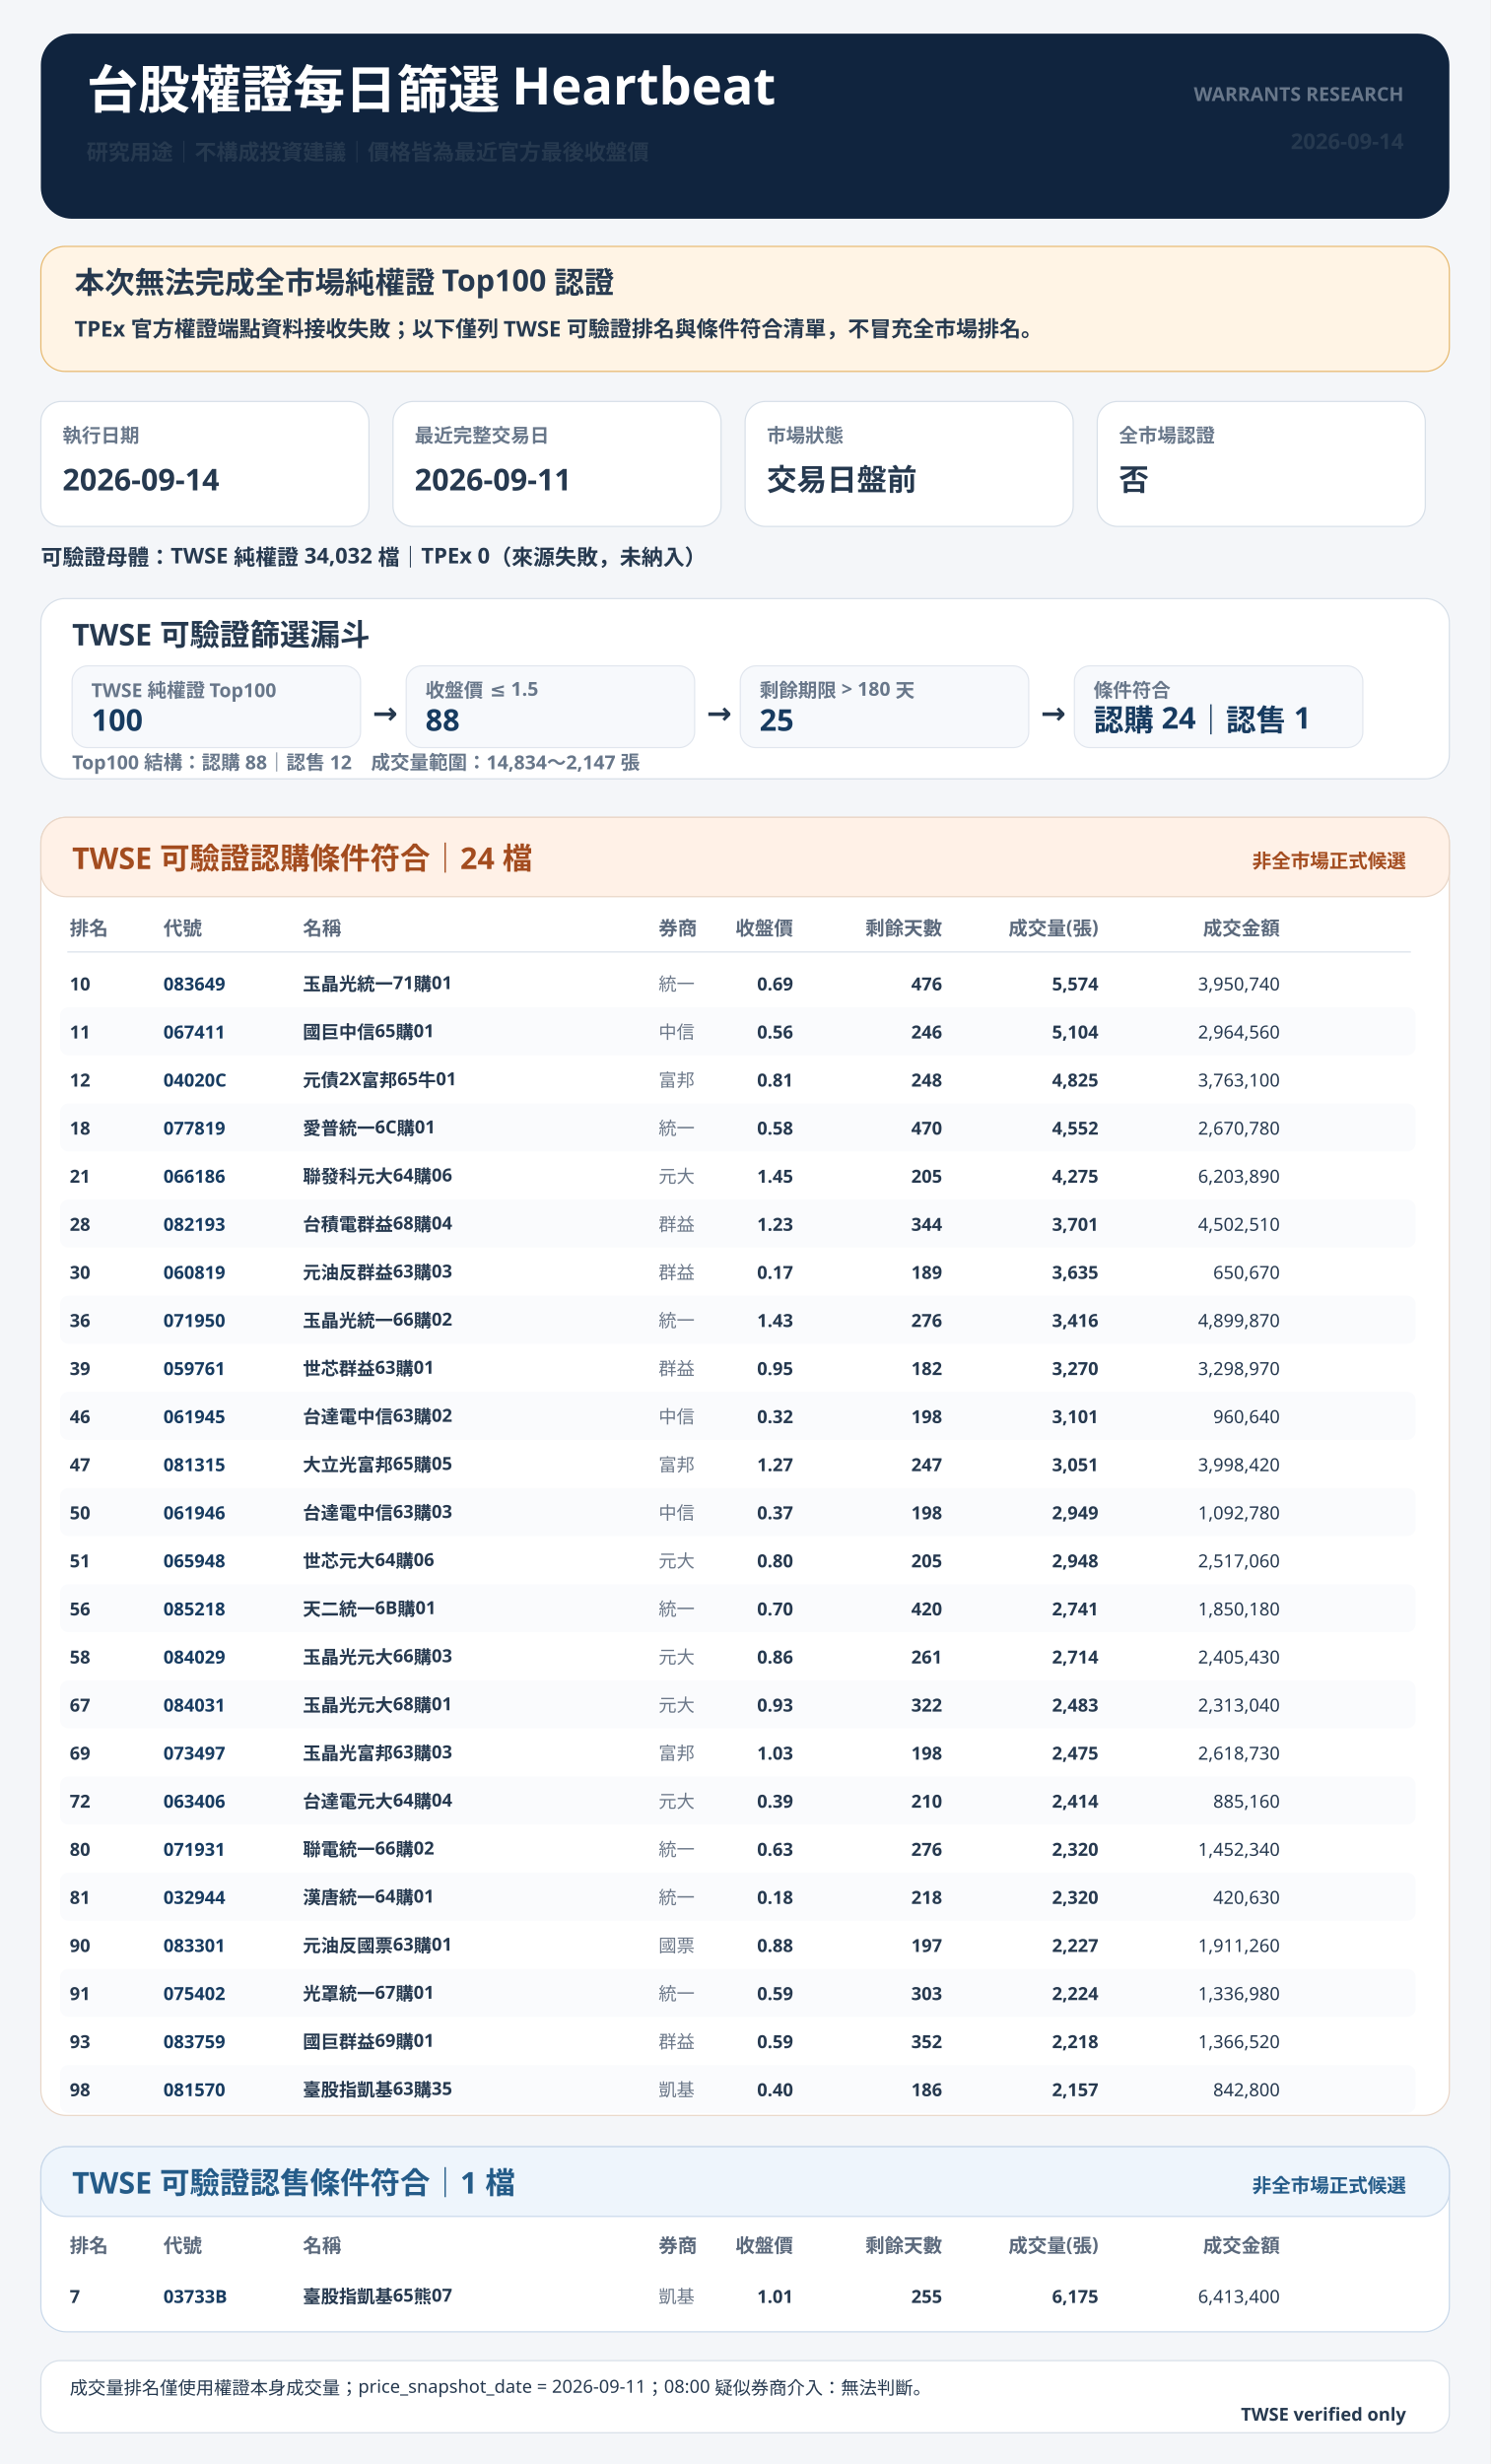
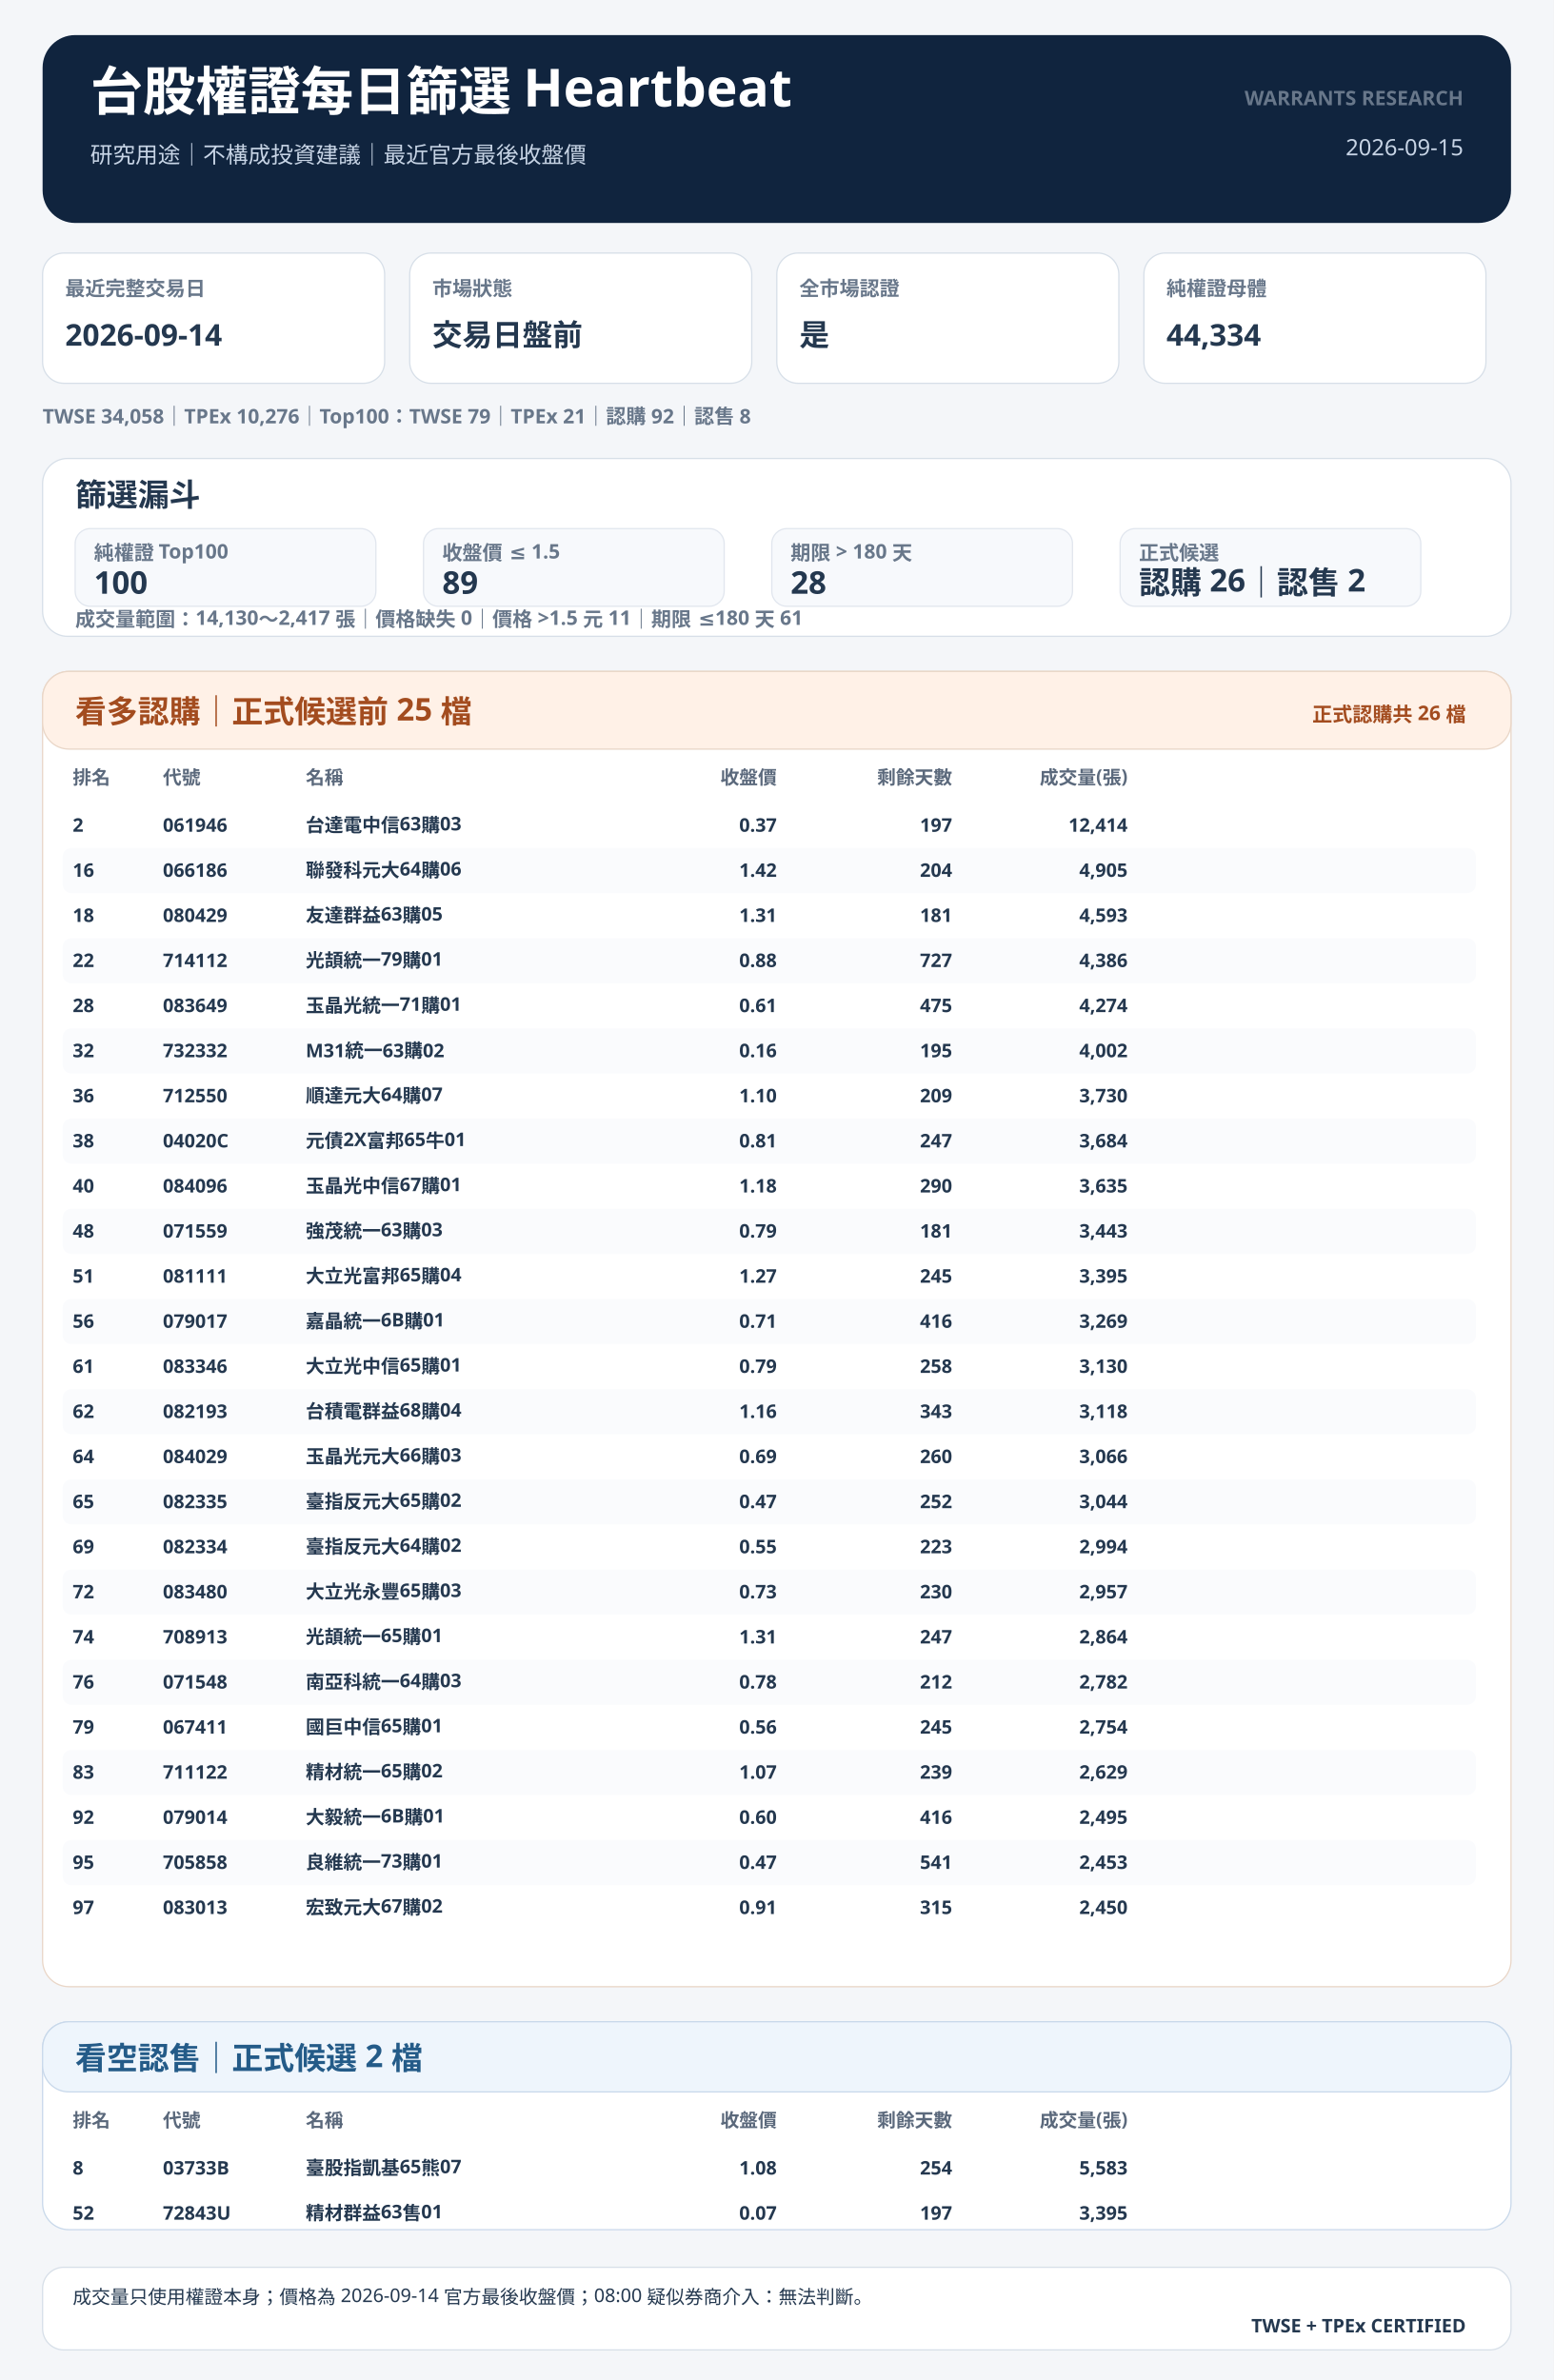
- <svg xmlns="http://www.w3.org/2000/svg" width="1240" height="2050" viewBox="0 0 1240 2050">
-   <style>
- text{font-family:"Noto Sans TC","Microsoft JhengHei","PingFang TC",sans-serif;fill:#26394f}
- .t{font-size:43px;font-weight:800;fill:#fff}.s{font-size:18px;font-weight:600}.h{font-size:25px;font-weight:800}
- .l{font-size:16px;font-weight:700;fill:#68778a}.v{font-size:25px;font-weight:800}.th{font-size:16px;font-weight:700;fill:#5b697c}
- .r{font-size:15px}.b{font-weight:700}.m{fill:#6c7889}.bl{fill:#173b60}.bu{fill:#a34c1f}.be{fill:#245b88}
- </style>
-   <rect width="1240" height="2050" fill="#f4f6f9" />
-   <rect x="34" y="28" width="1172" height="154" rx="26" fill="#10243e" />
-   <text class="t" x="72" y="90">台股權證每日篩選 Heartbeat</text>
-   <text class="s" x="72" y="133" fill="#c9d5e5">研究用途｜不構成投資建議｜價格皆為最近官方最後收盤價</text>
+ <svg xmlns="http://www.w3.org/2000/svg" width="1240" height="1900" viewBox="0 0 1240 1900">
+   <style>text{font-family:"Noto Sans TC","Microsoft JhengHei",sans-serif;fill:#24384f}.t{font-size:42px;font-weight:800;fill:#fff}.s{font-size:18px;fill:#c7d4e5}.h{font-size:25px;font-weight:800}.l{font-size:16px;font-weight:700;fill:#68778a}.v{font-size:24px;font-weight:800}.th{font-size:15px;font-weight:700;fill:#5b697c}.r{font-size:15px}.b{font-weight:700}.bull{fill:#a34c1f}.bear{fill:#245b88}</style>
+   <rect width="1240" height="1900" fill="#f4f6f9" />
+   <rect x="34" y="28" width="1172" height="150" rx="26" fill="#10243e" />
+   <text class="t" x="72" y="88">台股權證每日篩選 Heartbeat</text>
+   <text class="s" x="72" y="130">研究用途｜不構成投資建議｜最近官方最後收盤價</text>
  <text class="l" x="1168" y="84" text-anchor="end" fill="#8fa7c4">WARRANTS RESEARCH</text>
-   <text class="s" x="1168" y="124" text-anchor="end" fill="#fff">2026-09-14</text>
-   <rect x="34" y="205" width="1172" height="104" rx="20" fill="#fff4e5" stroke="#e7b96f" />
-   <text class="h" x="62" y="244" fill="#8f4e08">本次無法完成全市場純權證 Top100 認證</text>
-   <text class="s" x="62" y="280" fill="#80551d">TPEx 官方權證端點資料接收失敗；以下僅列 TWSE 可驗證排名與條件符合清單，不冒充全市場排名。</text>
-   <rect x="34" y="334" width="273" height="104" rx="17" fill="#fff" stroke="#d7dfe8" />
-   <text class="l" x="52" y="368">執行日期</text>
-   <text class="v" x="52" y="408" fill="#10243e">2026-09-14</text>
-   <rect x="327" y="334" width="273" height="104" rx="17" fill="#fff" stroke="#d7dfe8" />
-   <text class="l" x="345" y="368">最近完整交易日</text>
-   <text class="v" x="345" y="408" fill="#10243e">2026-09-11</text>
-   <rect x="620" y="334" width="273" height="104" rx="17" fill="#fff" stroke="#d7dfe8" />
-   <text class="l" x="638" y="368">市場狀態</text>
-   <text class="v" x="638" y="408" fill="#b45e1c">交易日盤前</text>
-   <rect x="913" y="334" width="273" height="104" rx="17" fill="#fff" stroke="#d7dfe8" />
-   <text class="l" x="931" y="368">全市場認證</text>
-   <text class="v" x="931" y="408" fill="#a43535">否</text>
-   <text class="s" x="34" y="470" fill="#53647a">可驗證母體：TWSE 純權證 34,032 檔｜TPEx 0（來源失敗，未納入）</text>
-   <rect x="34" y="498" width="1172" height="150" rx="20" fill="#fff" stroke="#d7dfe8" />
-   <text class="h" x="60" y="537">TWSE 可驗證篩選漏斗</text>
-   <rect x="60" y="554" width="240" height="68" rx="13" fill="#f7f9fc" stroke="#e1e6ee" />
-   <text class="l" x="76" y="580">TWSE 純權證 Top100</text>
-   <text class="h bl" x="76" y="608">100</text>
-   <text class="h" x="310" y="602" fill="#9aa8ba">→</text>
-   <rect x="338" y="554" width="240" height="68" rx="13" fill="#f7f9fc" stroke="#e1e6ee" />
-   <text class="l" x="354" y="580">收盤價 ≤ 1.5</text>
-   <text class="h bl" x="354" y="608">88</text>
-   <text class="h" x="588" y="602" fill="#9aa8ba">→</text>
-   <rect x="616" y="554" width="240" height="68" rx="13" fill="#f7f9fc" stroke="#e1e6ee" />
-   <text class="l" x="632" y="580">剩餘期限 &gt; 180 天</text>
-   <text class="h bl" x="632" y="608">25</text>
-   <text class="h" x="866" y="602" fill="#9aa8ba">→</text>
-   <rect x="894" y="554" width="240" height="68" rx="13" fill="#f7f9fc" stroke="#e1e6ee" />
-   <text class="l" x="910" y="580">條件符合</text>
-   <text class="h bl" x="910" y="608">認購 24｜認售 1</text>
-   <text class="l" x="60" y="640">Top100 結構：認購 88｜認售 12　成交量範圍：14,834～2,147 張</text>
-   <rect x="34" y="680" width="1172" height="1080" rx="21" fill="#fff" stroke="#e9d6c7" />
-   <rect x="34" y="680" width="1172" height="66" rx="21" fill="#fff1e7" stroke="#e9d6c7" />
-   <text class="h bu" x="60" y="723">TWSE 可驗證認購條件符合｜24 檔</text>
-   <text class="l bu" x="1170" y="722" text-anchor="end">非全市場正式候選</text>
-   <text class="th" x="58" y="778">排名</text>
-   <text class="th" x="136" y="778">代號</text>
-   <text class="th" x="252" y="778">名稱</text>
-   <text class="th" x="548" y="778">券商</text>
-   <text class="th" x="660" y="778" text-anchor="end">收盤價</text>
-   <text class="th" x="784" y="778" text-anchor="end">剩餘天數</text>
-   <text class="th" x="914" y="778" text-anchor="end">成交量(張)</text>
-   <text class="th" x="1065" y="778" text-anchor="end">成交金額</text>
-   <line x1="56" y1="792" x2="1174" y2="792" stroke="#d9e1ea" />
-   <text class="r b" x="58" y="824">10</text>
-   <text class="r b bl" x="136" y="824">083649</text>
-   <text class="r b" x="252" y="824">玉晶光統一71購01</text>
-   <text class="r m" x="548" y="824">統一</text>
-   <text class="r b" x="660" y="824" text-anchor="end">0.69</text>
-   <text class="r b" x="784" y="824" text-anchor="end">476</text>
-   <text class="r b" x="914" y="824" text-anchor="end">5,574</text>
-   <text class="r" x="1065" y="824" text-anchor="end">3,950,740</text>
-   <rect x="50" y="838" width="1128" height="40" rx="7" fill="#fafbfd" />
-   <text class="r b" x="58" y="864">11</text>
-   <text class="r b bl" x="136" y="864">067411</text>
-   <text class="r b" x="252" y="864">國巨中信65購01</text>
-   <text class="r m" x="548" y="864">中信</text>
-   <text class="r b" x="660" y="864" text-anchor="end">0.56</text>
-   <text class="r b" x="784" y="864" text-anchor="end">246</text>
-   <text class="r b" x="914" y="864" text-anchor="end">5,104</text>
-   <text class="r" x="1065" y="864" text-anchor="end">2,964,560</text>
-   <text class="r b" x="58" y="904">12</text>
-   <text class="r b bl" x="136" y="904">04020C</text>
-   <text class="r b" x="252" y="904">元債2X富邦65牛01</text>
-   <text class="r m" x="548" y="904">富邦</text>
-   <text class="r b" x="660" y="904" text-anchor="end">0.81</text>
-   <text class="r b" x="784" y="904" text-anchor="end">248</text>
-   <text class="r b" x="914" y="904" text-anchor="end">4,825</text>
-   <text class="r" x="1065" y="904" text-anchor="end">3,763,100</text>
-   <rect x="50" y="918" width="1128" height="40" rx="7" fill="#fafbfd" />
-   <text class="r b" x="58" y="944">18</text>
-   <text class="r b bl" x="136" y="944">077819</text>
-   <text class="r b" x="252" y="944">愛普統一6C購01</text>
-   <text class="r m" x="548" y="944">統一</text>
-   <text class="r b" x="660" y="944" text-anchor="end">0.58</text>
-   <text class="r b" x="784" y="944" text-anchor="end">470</text>
-   <text class="r b" x="914" y="944" text-anchor="end">4,552</text>
-   <text class="r" x="1065" y="944" text-anchor="end">2,670,780</text>
-   <text class="r b" x="58" y="984">21</text>
-   <text class="r b bl" x="136" y="984">066186</text>
-   <text class="r b" x="252" y="984">聯發科元大64購06</text>
-   <text class="r m" x="548" y="984">元大</text>
-   <text class="r b" x="660" y="984" text-anchor="end">1.45</text>
-   <text class="r b" x="784" y="984" text-anchor="end">205</text>
-   <text class="r b" x="914" y="984" text-anchor="end">4,275</text>
-   <text class="r" x="1065" y="984" text-anchor="end">6,203,890</text>
-   <rect x="50" y="998" width="1128" height="40" rx="7" fill="#fafbfd" />
-   <text class="r b" x="58" y="1024">28</text>
-   <text class="r b bl" x="136" y="1024">082193</text>
-   <text class="r b" x="252" y="1024">台積電群益68購04</text>
-   <text class="r m" x="548" y="1024">群益</text>
-   <text class="r b" x="660" y="1024" text-anchor="end">1.23</text>
-   <text class="r b" x="784" y="1024" text-anchor="end">344</text>
-   <text class="r b" x="914" y="1024" text-anchor="end">3,701</text>
-   <text class="r" x="1065" y="1024" text-anchor="end">4,502,510</text>
-   <text class="r b" x="58" y="1064">30</text>
-   <text class="r b bl" x="136" y="1064">060819</text>
-   <text class="r b" x="252" y="1064">元油反群益63購03</text>
-   <text class="r m" x="548" y="1064">群益</text>
-   <text class="r b" x="660" y="1064" text-anchor="end">0.17</text>
-   <text class="r b" x="784" y="1064" text-anchor="end">189</text>
-   <text class="r b" x="914" y="1064" text-anchor="end">3,635</text>
-   <text class="r" x="1065" y="1064" text-anchor="end">650,670</text>
-   <rect x="50" y="1078" width="1128" height="40" rx="7" fill="#fafbfd" />
-   <text class="r b" x="58" y="1104">36</text>
-   <text class="r b bl" x="136" y="1104">071950</text>
-   <text class="r b" x="252" y="1104">玉晶光統一66購02</text>
-   <text class="r m" x="548" y="1104">統一</text>
-   <text class="r b" x="660" y="1104" text-anchor="end">1.43</text>
-   <text class="r b" x="784" y="1104" text-anchor="end">276</text>
-   <text class="r b" x="914" y="1104" text-anchor="end">3,416</text>
-   <text class="r" x="1065" y="1104" text-anchor="end">4,899,870</text>
-   <text class="r b" x="58" y="1144">39</text>
-   <text class="r b bl" x="136" y="1144">059761</text>
-   <text class="r b" x="252" y="1144">世芯群益63購01</text>
-   <text class="r m" x="548" y="1144">群益</text>
-   <text class="r b" x="660" y="1144" text-anchor="end">0.95</text>
-   <text class="r b" x="784" y="1144" text-anchor="end">182</text>
-   <text class="r b" x="914" y="1144" text-anchor="end">3,270</text>
-   <text class="r" x="1065" y="1144" text-anchor="end">3,298,970</text>
-   <rect x="50" y="1158" width="1128" height="40" rx="7" fill="#fafbfd" />
-   <text class="r b" x="58" y="1184">46</text>
-   <text class="r b bl" x="136" y="1184">061945</text>
-   <text class="r b" x="252" y="1184">台達電中信63購02</text>
-   <text class="r m" x="548" y="1184">中信</text>
-   <text class="r b" x="660" y="1184" text-anchor="end">0.32</text>
-   <text class="r b" x="784" y="1184" text-anchor="end">198</text>
-   <text class="r b" x="914" y="1184" text-anchor="end">3,101</text>
-   <text class="r" x="1065" y="1184" text-anchor="end">960,640</text>
-   <text class="r b" x="58" y="1224">47</text>
-   <text class="r b bl" x="136" y="1224">081315</text>
-   <text class="r b" x="252" y="1224">大立光富邦65購05</text>
-   <text class="r m" x="548" y="1224">富邦</text>
-   <text class="r b" x="660" y="1224" text-anchor="end">1.27</text>
-   <text class="r b" x="784" y="1224" text-anchor="end">247</text>
-   <text class="r b" x="914" y="1224" text-anchor="end">3,051</text>
-   <text class="r" x="1065" y="1224" text-anchor="end">3,998,420</text>
-   <rect x="50" y="1238" width="1128" height="40" rx="7" fill="#fafbfd" />
-   <text class="r b" x="58" y="1264">50</text>
-   <text class="r b bl" x="136" y="1264">061946</text>
-   <text class="r b" x="252" y="1264">台達電中信63購03</text>
-   <text class="r m" x="548" y="1264">中信</text>
-   <text class="r b" x="660" y="1264" text-anchor="end">0.37</text>
-   <text class="r b" x="784" y="1264" text-anchor="end">198</text>
-   <text class="r b" x="914" y="1264" text-anchor="end">2,949</text>
-   <text class="r" x="1065" y="1264" text-anchor="end">1,092,780</text>
-   <text class="r b" x="58" y="1304">51</text>
-   <text class="r b bl" x="136" y="1304">065948</text>
-   <text class="r b" x="252" y="1304">世芯元大64購06</text>
-   <text class="r m" x="548" y="1304">元大</text>
-   <text class="r b" x="660" y="1304" text-anchor="end">0.80</text>
-   <text class="r b" x="784" y="1304" text-anchor="end">205</text>
-   <text class="r b" x="914" y="1304" text-anchor="end">2,948</text>
-   <text class="r" x="1065" y="1304" text-anchor="end">2,517,060</text>
-   <rect x="50" y="1318" width="1128" height="40" rx="7" fill="#fafbfd" />
-   <text class="r b" x="58" y="1344">56</text>
-   <text class="r b bl" x="136" y="1344">085218</text>
-   <text class="r b" x="252" y="1344">天二統一6B購01</text>
-   <text class="r m" x="548" y="1344">統一</text>
-   <text class="r b" x="660" y="1344" text-anchor="end">0.70</text>
-   <text class="r b" x="784" y="1344" text-anchor="end">420</text>
-   <text class="r b" x="914" y="1344" text-anchor="end">2,741</text>
-   <text class="r" x="1065" y="1344" text-anchor="end">1,850,180</text>
-   <text class="r b" x="58" y="1384">58</text>
-   <text class="r b bl" x="136" y="1384">084029</text>
-   <text class="r b" x="252" y="1384">玉晶光元大66購03</text>
-   <text class="r m" x="548" y="1384">元大</text>
-   <text class="r b" x="660" y="1384" text-anchor="end">0.86</text>
-   <text class="r b" x="784" y="1384" text-anchor="end">261</text>
-   <text class="r b" x="914" y="1384" text-anchor="end">2,714</text>
-   <text class="r" x="1065" y="1384" text-anchor="end">2,405,430</text>
-   <rect x="50" y="1398" width="1128" height="40" rx="7" fill="#fafbfd" />
-   <text class="r b" x="58" y="1424">67</text>
-   <text class="r b bl" x="136" y="1424">084031</text>
-   <text class="r b" x="252" y="1424">玉晶光元大68購01</text>
-   <text class="r m" x="548" y="1424">元大</text>
-   <text class="r b" x="660" y="1424" text-anchor="end">0.93</text>
-   <text class="r b" x="784" y="1424" text-anchor="end">322</text>
-   <text class="r b" x="914" y="1424" text-anchor="end">2,483</text>
-   <text class="r" x="1065" y="1424" text-anchor="end">2,313,040</text>
-   <text class="r b" x="58" y="1464">69</text>
-   <text class="r b bl" x="136" y="1464">073497</text>
-   <text class="r b" x="252" y="1464">玉晶光富邦63購03</text>
-   <text class="r m" x="548" y="1464">富邦</text>
-   <text class="r b" x="660" y="1464" text-anchor="end">1.03</text>
-   <text class="r b" x="784" y="1464" text-anchor="end">198</text>
-   <text class="r b" x="914" y="1464" text-anchor="end">2,475</text>
-   <text class="r" x="1065" y="1464" text-anchor="end">2,618,730</text>
-   <rect x="50" y="1478" width="1128" height="40" rx="7" fill="#fafbfd" />
-   <text class="r b" x="58" y="1504">72</text>
-   <text class="r b bl" x="136" y="1504">063406</text>
-   <text class="r b" x="252" y="1504">台達電元大64購04</text>
-   <text class="r m" x="548" y="1504">元大</text>
-   <text class="r b" x="660" y="1504" text-anchor="end">0.39</text>
-   <text class="r b" x="784" y="1504" text-anchor="end">210</text>
-   <text class="r b" x="914" y="1504" text-anchor="end">2,414</text>
-   <text class="r" x="1065" y="1504" text-anchor="end">885,160</text>
-   <text class="r b" x="58" y="1544">80</text>
-   <text class="r b bl" x="136" y="1544">071931</text>
-   <text class="r b" x="252" y="1544">聯電統一66購02</text>
-   <text class="r m" x="548" y="1544">統一</text>
-   <text class="r b" x="660" y="1544" text-anchor="end">0.63</text>
-   <text class="r b" x="784" y="1544" text-anchor="end">276</text>
-   <text class="r b" x="914" y="1544" text-anchor="end">2,320</text>
-   <text class="r" x="1065" y="1544" text-anchor="end">1,452,340</text>
-   <rect x="50" y="1558" width="1128" height="40" rx="7" fill="#fafbfd" />
-   <text class="r b" x="58" y="1584">81</text>
-   <text class="r b bl" x="136" y="1584">032944</text>
-   <text class="r b" x="252" y="1584">漢唐統一64購01</text>
-   <text class="r m" x="548" y="1584">統一</text>
-   <text class="r b" x="660" y="1584" text-anchor="end">0.18</text>
-   <text class="r b" x="784" y="1584" text-anchor="end">218</text>
-   <text class="r b" x="914" y="1584" text-anchor="end">2,320</text>
-   <text class="r" x="1065" y="1584" text-anchor="end">420,630</text>
-   <text class="r b" x="58" y="1624">90</text>
-   <text class="r b bl" x="136" y="1624">083301</text>
-   <text class="r b" x="252" y="1624">元油反國票63購01</text>
-   <text class="r m" x="548" y="1624">國票</text>
-   <text class="r b" x="660" y="1624" text-anchor="end">0.88</text>
-   <text class="r b" x="784" y="1624" text-anchor="end">197</text>
-   <text class="r b" x="914" y="1624" text-anchor="end">2,227</text>
-   <text class="r" x="1065" y="1624" text-anchor="end">1,911,260</text>
-   <rect x="50" y="1638" width="1128" height="40" rx="7" fill="#fafbfd" />
-   <text class="r b" x="58" y="1664">91</text>
-   <text class="r b bl" x="136" y="1664">075402</text>
-   <text class="r b" x="252" y="1664">光罩統一67購01</text>
-   <text class="r m" x="548" y="1664">統一</text>
-   <text class="r b" x="660" y="1664" text-anchor="end">0.59</text>
-   <text class="r b" x="784" y="1664" text-anchor="end">303</text>
-   <text class="r b" x="914" y="1664" text-anchor="end">2,224</text>
-   <text class="r" x="1065" y="1664" text-anchor="end">1,336,980</text>
-   <text class="r b" x="58" y="1704">93</text>
-   <text class="r b bl" x="136" y="1704">083759</text>
-   <text class="r b" x="252" y="1704">國巨群益69購01</text>
-   <text class="r m" x="548" y="1704">群益</text>
-   <text class="r b" x="660" y="1704" text-anchor="end">0.59</text>
-   <text class="r b" x="784" y="1704" text-anchor="end">352</text>
-   <text class="r b" x="914" y="1704" text-anchor="end">2,218</text>
-   <text class="r" x="1065" y="1704" text-anchor="end">1,366,520</text>
-   <rect x="50" y="1718" width="1128" height="40" rx="7" fill="#fafbfd" />
-   <text class="r b" x="58" y="1744">98</text>
-   <text class="r b bl" x="136" y="1744">081570</text>
-   <text class="r b" x="252" y="1744">臺股指凱基63購35</text>
-   <text class="r m" x="548" y="1744">凱基</text>
-   <text class="r b" x="660" y="1744" text-anchor="end">0.40</text>
-   <text class="r b" x="784" y="1744" text-anchor="end">186</text>
-   <text class="r b" x="914" y="1744" text-anchor="end">2,157</text>
-   <text class="r" x="1065" y="1744" text-anchor="end">842,800</text>
-   <rect x="34" y="1786" width="1172" height="154" rx="21" fill="#fff" stroke="#c8d8ea" />
-   <rect x="34" y="1786" width="1172" height="58" rx="21" fill="#eef5fc" stroke="#c8d8ea" />
-   <text class="h be" x="60" y="1825">TWSE 可驗證認售條件符合｜1 檔</text>
-   <text class="l be" x="1170" y="1824" text-anchor="end">非全市場正式候選</text>
-   <text class="th" x="58" y="1874">排名</text>
-   <text class="th" x="136" y="1874">代號</text>
-   <text class="th" x="252" y="1874">名稱</text>
-   <text class="th" x="548" y="1874">券商</text>
-   <text class="th" x="660" y="1874" text-anchor="end">收盤價</text>
-   <text class="th" x="784" y="1874" text-anchor="end">剩餘天數</text>
-   <text class="th" x="914" y="1874" text-anchor="end">成交量(張)</text>
-   <text class="th" x="1065" y="1874" text-anchor="end">成交金額</text>
-   <text class="r b" x="58" y="1916">7</text>
-   <text class="r b bl" x="136" y="1916">03733B</text>
-   <text class="r b" x="252" y="1916">臺股指凱基65熊07</text>
-   <text class="r m" x="548" y="1916">凱基</text>
-   <text class="r b" x="660" y="1916" text-anchor="end">1.01</text>
-   <text class="r b" x="784" y="1916" text-anchor="end">255</text>
-   <text class="r b" x="914" y="1916" text-anchor="end">6,175</text>
-   <text class="r" x="1065" y="1916" text-anchor="end">6,413,400</text>
-   <rect x="34" y="1964" width="1172" height="60" rx="16" fill="#fff" stroke="#d7dfe8" />
-   <text class="r" x="58" y="1992" fill="#66768a">成交量排名僅使用權證本身成交量；price_snapshot_date = 2026-09-11；08:00 疑似券商介入：無法判斷。</text>
-   <text class="r b" x="1170" y="2014" text-anchor="end" fill="#8a98aa">TWSE verified only</text>
+   <text class="s" x="1168" y="124" text-anchor="end" fill="#fff">2026-09-15</text>
+   <rect x="34" y="202" width="273" height="104" rx="17" fill="#fff" stroke="#d7dfe8" />
+   <text class="l" x="52" y="236">最近完整交易日</text>
+   <text class="v" x="52" y="276" fill="#10243e">2026-09-14</text>
+   <rect x="327" y="202" width="273" height="104" rx="17" fill="#fff" stroke="#d7dfe8" />
+   <text class="l" x="345" y="236">市場狀態</text>
+   <text class="v" x="345" y="276" fill="#b45e1c">交易日盤前</text>
+   <rect x="620" y="202" width="273" height="104" rx="17" fill="#fff" stroke="#d7dfe8" />
+   <text class="l" x="638" y="236">全市場認證</text>
+   <text class="v" x="638" y="276" fill="#19704a">是</text>
+   <rect x="913" y="202" width="273" height="104" rx="17" fill="#fff" stroke="#d7dfe8" />
+   <text class="l" x="931" y="236">純權證母體</text>
+   <text class="v" x="931" y="276" fill="#10243e">44,334</text>
+   <text class="l" x="34" y="338">TWSE 34,058｜TPEx 10,276｜Top100：TWSE 79｜TPEx 21｜認購 92｜認售 8</text>
+   <rect x="34" y="366" width="1172" height="142" rx="20" fill="#fff" stroke="#d7dfe8" />
+   <text class="h" x="60" y="404">篩選漏斗</text>
+   <rect x="60" y="422" width="240" height="62" rx="12" fill="#f7f9fc" stroke="#e1e6ee" />
+   <text class="l" x="75" y="447">純權證 Top100</text>
+   <text class="h" x="75" y="474" fill="#173b60">100</text>
+   <rect x="338" y="422" width="240" height="62" rx="12" fill="#f7f9fc" stroke="#e1e6ee" />
+   <text class="l" x="353" y="447">收盤價 ≤ 1.5</text>
+   <text class="h" x="353" y="474" fill="#173b60">89</text>
+   <rect x="616" y="422" width="240" height="62" rx="12" fill="#f7f9fc" stroke="#e1e6ee" />
+   <text class="l" x="631" y="447">期限 &gt; 180 天</text>
+   <text class="h" x="631" y="474" fill="#173b60">28</text>
+   <rect x="894" y="422" width="240" height="62" rx="12" fill="#f7f9fc" stroke="#e1e6ee" />
+   <text class="l" x="909" y="447">正式候選</text>
+   <text class="h" x="909" y="474" fill="#173b60">認購 26｜認售 2</text>
+   <text class="l" x="60" y="500">成交量範圍：14,130～2,417 張｜價格缺失 0｜價格 &gt;1.5 元 11｜期限 ≤180 天 61</text>
+   <rect x="34" y="536" width="1172" height="1050" rx="21" fill="#fff" stroke="#e9d6c7" />
+   <rect x="34" y="536" width="1172" height="62" rx="21" fill="#fff1e7" stroke="#e9d6c7" />
+   <text class="h bull" x="60" y="577">看多認購｜正式候選前 25 檔</text>
+   <text class="l bull" x="1170" y="576" text-anchor="end">正式認購共 26 檔</text>
+   <text class="th" x="58" y="626" text-anchor="start">排名</text>
+   <text class="th" x="130" y="626" text-anchor="start">代號</text>
+   <text class="th" x="244" y="626" text-anchor="start">名稱</text>
+   <text class="th" x="620" y="626" text-anchor="end">收盤價</text>
+   <text class="th" x="760" y="626" text-anchor="end">剩餘天數</text>
+   <text class="th" x="900" y="626" text-anchor="end">成交量(張)</text>
+   <text class="r b" x="58" y="664">2</text>
+   <text class="r b" x="130" y="664" fill="#173b60">061946</text>
+   <text class="r b" x="244" y="664">台達電中信63購03</text>
+   <text class="r b" x="620" y="664" text-anchor="end">0.37</text>
+   <text class="r b" x="760" y="664" text-anchor="end">197</text>
+   <text class="r b" x="900" y="664" text-anchor="end">12,414</text>
+   <rect x="50" y="677" width="1128" height="36" rx="7" fill="#fafbfd" />
+   <text class="r b" x="58" y="700">16</text>
+   <text class="r b" x="130" y="700" fill="#173b60">066186</text>
+   <text class="r b" x="244" y="700">聯發科元大64購06</text>
+   <text class="r b" x="620" y="700" text-anchor="end">1.42</text>
+   <text class="r b" x="760" y="700" text-anchor="end">204</text>
+   <text class="r b" x="900" y="700" text-anchor="end">4,905</text>
+   <text class="r b" x="58" y="736">18</text>
+   <text class="r b" x="130" y="736" fill="#173b60">080429</text>
+   <text class="r b" x="244" y="736">友達群益63購05</text>
+   <text class="r b" x="620" y="736" text-anchor="end">1.31</text>
+   <text class="r b" x="760" y="736" text-anchor="end">181</text>
+   <text class="r b" x="900" y="736" text-anchor="end">4,593</text>
+   <rect x="50" y="749" width="1128" height="36" rx="7" fill="#fafbfd" />
+   <text class="r b" x="58" y="772">22</text>
+   <text class="r b" x="130" y="772" fill="#173b60">714112</text>
+   <text class="r b" x="244" y="772">光頡統一79購01</text>
+   <text class="r b" x="620" y="772" text-anchor="end">0.88</text>
+   <text class="r b" x="760" y="772" text-anchor="end">727</text>
+   <text class="r b" x="900" y="772" text-anchor="end">4,386</text>
+   <text class="r b" x="58" y="808">28</text>
+   <text class="r b" x="130" y="808" fill="#173b60">083649</text>
+   <text class="r b" x="244" y="808">玉晶光統一71購01</text>
+   <text class="r b" x="620" y="808" text-anchor="end">0.61</text>
+   <text class="r b" x="760" y="808" text-anchor="end">475</text>
+   <text class="r b" x="900" y="808" text-anchor="end">4,274</text>
+   <rect x="50" y="821" width="1128" height="36" rx="7" fill="#fafbfd" />
+   <text class="r b" x="58" y="844">32</text>
+   <text class="r b" x="130" y="844" fill="#173b60">732332</text>
+   <text class="r b" x="244" y="844">M31統一63購02</text>
+   <text class="r b" x="620" y="844" text-anchor="end">0.16</text>
+   <text class="r b" x="760" y="844" text-anchor="end">195</text>
+   <text class="r b" x="900" y="844" text-anchor="end">4,002</text>
+   <text class="r b" x="58" y="880">36</text>
+   <text class="r b" x="130" y="880" fill="#173b60">712550</text>
+   <text class="r b" x="244" y="880">順達元大64購07</text>
+   <text class="r b" x="620" y="880" text-anchor="end">1.10</text>
+   <text class="r b" x="760" y="880" text-anchor="end">209</text>
+   <text class="r b" x="900" y="880" text-anchor="end">3,730</text>
+   <rect x="50" y="893" width="1128" height="36" rx="7" fill="#fafbfd" />
+   <text class="r b" x="58" y="916">38</text>
+   <text class="r b" x="130" y="916" fill="#173b60">04020C</text>
+   <text class="r b" x="244" y="916">元債2X富邦65牛01</text>
+   <text class="r b" x="620" y="916" text-anchor="end">0.81</text>
+   <text class="r b" x="760" y="916" text-anchor="end">247</text>
+   <text class="r b" x="900" y="916" text-anchor="end">3,684</text>
+   <text class="r b" x="58" y="952">40</text>
+   <text class="r b" x="130" y="952" fill="#173b60">084096</text>
+   <text class="r b" x="244" y="952">玉晶光中信67購01</text>
+   <text class="r b" x="620" y="952" text-anchor="end">1.18</text>
+   <text class="r b" x="760" y="952" text-anchor="end">290</text>
+   <text class="r b" x="900" y="952" text-anchor="end">3,635</text>
+   <rect x="50" y="965" width="1128" height="36" rx="7" fill="#fafbfd" />
+   <text class="r b" x="58" y="988">48</text>
+   <text class="r b" x="130" y="988" fill="#173b60">071559</text>
+   <text class="r b" x="244" y="988">強茂統一63購03</text>
+   <text class="r b" x="620" y="988" text-anchor="end">0.79</text>
+   <text class="r b" x="760" y="988" text-anchor="end">181</text>
+   <text class="r b" x="900" y="988" text-anchor="end">3,443</text>
+   <text class="r b" x="58" y="1024">51</text>
+   <text class="r b" x="130" y="1024" fill="#173b60">081111</text>
+   <text class="r b" x="244" y="1024">大立光富邦65購04</text>
+   <text class="r b" x="620" y="1024" text-anchor="end">1.27</text>
+   <text class="r b" x="760" y="1024" text-anchor="end">245</text>
+   <text class="r b" x="900" y="1024" text-anchor="end">3,395</text>
+   <rect x="50" y="1037" width="1128" height="36" rx="7" fill="#fafbfd" />
+   <text class="r b" x="58" y="1060">56</text>
+   <text class="r b" x="130" y="1060" fill="#173b60">079017</text>
+   <text class="r b" x="244" y="1060">嘉晶統一6B購01</text>
+   <text class="r b" x="620" y="1060" text-anchor="end">0.71</text>
+   <text class="r b" x="760" y="1060" text-anchor="end">416</text>
+   <text class="r b" x="900" y="1060" text-anchor="end">3,269</text>
+   <text class="r b" x="58" y="1096">61</text>
+   <text class="r b" x="130" y="1096" fill="#173b60">083346</text>
+   <text class="r b" x="244" y="1096">大立光中信65購01</text>
+   <text class="r b" x="620" y="1096" text-anchor="end">0.79</text>
+   <text class="r b" x="760" y="1096" text-anchor="end">258</text>
+   <text class="r b" x="900" y="1096" text-anchor="end">3,130</text>
+   <rect x="50" y="1109" width="1128" height="36" rx="7" fill="#fafbfd" />
+   <text class="r b" x="58" y="1132">62</text>
+   <text class="r b" x="130" y="1132" fill="#173b60">082193</text>
+   <text class="r b" x="244" y="1132">台積電群益68購04</text>
+   <text class="r b" x="620" y="1132" text-anchor="end">1.16</text>
+   <text class="r b" x="760" y="1132" text-anchor="end">343</text>
+   <text class="r b" x="900" y="1132" text-anchor="end">3,118</text>
+   <text class="r b" x="58" y="1168">64</text>
+   <text class="r b" x="130" y="1168" fill="#173b60">084029</text>
+   <text class="r b" x="244" y="1168">玉晶光元大66購03</text>
+   <text class="r b" x="620" y="1168" text-anchor="end">0.69</text>
+   <text class="r b" x="760" y="1168" text-anchor="end">260</text>
+   <text class="r b" x="900" y="1168" text-anchor="end">3,066</text>
+   <rect x="50" y="1181" width="1128" height="36" rx="7" fill="#fafbfd" />
+   <text class="r b" x="58" y="1204">65</text>
+   <text class="r b" x="130" y="1204" fill="#173b60">082335</text>
+   <text class="r b" x="244" y="1204">臺指反元大65購02</text>
+   <text class="r b" x="620" y="1204" text-anchor="end">0.47</text>
+   <text class="r b" x="760" y="1204" text-anchor="end">252</text>
+   <text class="r b" x="900" y="1204" text-anchor="end">3,044</text>
+   <text class="r b" x="58" y="1240">69</text>
+   <text class="r b" x="130" y="1240" fill="#173b60">082334</text>
+   <text class="r b" x="244" y="1240">臺指反元大64購02</text>
+   <text class="r b" x="620" y="1240" text-anchor="end">0.55</text>
+   <text class="r b" x="760" y="1240" text-anchor="end">223</text>
+   <text class="r b" x="900" y="1240" text-anchor="end">2,994</text>
+   <rect x="50" y="1253" width="1128" height="36" rx="7" fill="#fafbfd" />
+   <text class="r b" x="58" y="1276">72</text>
+   <text class="r b" x="130" y="1276" fill="#173b60">083480</text>
+   <text class="r b" x="244" y="1276">大立光永豐65購03</text>
+   <text class="r b" x="620" y="1276" text-anchor="end">0.73</text>
+   <text class="r b" x="760" y="1276" text-anchor="end">230</text>
+   <text class="r b" x="900" y="1276" text-anchor="end">2,957</text>
+   <text class="r b" x="58" y="1312">74</text>
+   <text class="r b" x="130" y="1312" fill="#173b60">708913</text>
+   <text class="r b" x="244" y="1312">光頡統一65購01</text>
+   <text class="r b" x="620" y="1312" text-anchor="end">1.31</text>
+   <text class="r b" x="760" y="1312" text-anchor="end">247</text>
+   <text class="r b" x="900" y="1312" text-anchor="end">2,864</text>
+   <rect x="50" y="1325" width="1128" height="36" rx="7" fill="#fafbfd" />
+   <text class="r b" x="58" y="1348">76</text>
+   <text class="r b" x="130" y="1348" fill="#173b60">071548</text>
+   <text class="r b" x="244" y="1348">南亞科統一64購03</text>
+   <text class="r b" x="620" y="1348" text-anchor="end">0.78</text>
+   <text class="r b" x="760" y="1348" text-anchor="end">212</text>
+   <text class="r b" x="900" y="1348" text-anchor="end">2,782</text>
+   <text class="r b" x="58" y="1384">79</text>
+   <text class="r b" x="130" y="1384" fill="#173b60">067411</text>
+   <text class="r b" x="244" y="1384">國巨中信65購01</text>
+   <text class="r b" x="620" y="1384" text-anchor="end">0.56</text>
+   <text class="r b" x="760" y="1384" text-anchor="end">245</text>
+   <text class="r b" x="900" y="1384" text-anchor="end">2,754</text>
+   <rect x="50" y="1397" width="1128" height="36" rx="7" fill="#fafbfd" />
+   <text class="r b" x="58" y="1420">83</text>
+   <text class="r b" x="130" y="1420" fill="#173b60">711122</text>
+   <text class="r b" x="244" y="1420">精材統一65購02</text>
+   <text class="r b" x="620" y="1420" text-anchor="end">1.07</text>
+   <text class="r b" x="760" y="1420" text-anchor="end">239</text>
+   <text class="r b" x="900" y="1420" text-anchor="end">2,629</text>
+   <text class="r b" x="58" y="1456">92</text>
+   <text class="r b" x="130" y="1456" fill="#173b60">079014</text>
+   <text class="r b" x="244" y="1456">大毅統一6B購01</text>
+   <text class="r b" x="620" y="1456" text-anchor="end">0.60</text>
+   <text class="r b" x="760" y="1456" text-anchor="end">416</text>
+   <text class="r b" x="900" y="1456" text-anchor="end">2,495</text>
+   <rect x="50" y="1469" width="1128" height="36" rx="7" fill="#fafbfd" />
+   <text class="r b" x="58" y="1492">95</text>
+   <text class="r b" x="130" y="1492" fill="#173b60">705858</text>
+   <text class="r b" x="244" y="1492">良維統一73購01</text>
+   <text class="r b" x="620" y="1492" text-anchor="end">0.47</text>
+   <text class="r b" x="760" y="1492" text-anchor="end">541</text>
+   <text class="r b" x="900" y="1492" text-anchor="end">2,453</text>
+   <text class="r b" x="58" y="1528">97</text>
+   <text class="r b" x="130" y="1528" fill="#173b60">083013</text>
+   <text class="r b" x="244" y="1528">宏致元大67購02</text>
+   <text class="r b" x="620" y="1528" text-anchor="end">0.91</text>
+   <text class="r b" x="760" y="1528" text-anchor="end">315</text>
+   <text class="r b" x="900" y="1528" text-anchor="end">2,450</text>
+   <rect x="34" y="1614" width="1172" height="166" rx="21" fill="#fff" stroke="#c8d8ea" />
+   <rect x="34" y="1614" width="1172" height="56" rx="21" fill="#eef5fc" stroke="#c8d8ea" />
+   <text class="h bear" x="60" y="1652">看空認售｜正式候選 2 檔</text>
+   <text class="th" x="58" y="1698" text-anchor="start">排名</text>
+   <text class="th" x="130" y="1698" text-anchor="start">代號</text>
+   <text class="th" x="244" y="1698" text-anchor="start">名稱</text>
+   <text class="th" x="620" y="1698" text-anchor="end">收盤價</text>
+   <text class="th" x="760" y="1698" text-anchor="end">剩餘天數</text>
+   <text class="th" x="900" y="1698" text-anchor="end">成交量(張)</text>
+   <text class="r b" x="58" y="1736">8</text>
+   <text class="r b" x="130" y="1736" fill="#173b60">03733B</text>
+   <text class="r b" x="244" y="1736">臺股指凱基65熊07</text>
+   <text class="r b" x="620" y="1736" text-anchor="end">1.08</text>
+   <text class="r b" x="760" y="1736" text-anchor="end">254</text>
+   <text class="r b" x="900" y="1736" text-anchor="end">5,583</text>
+   <text class="r b" x="58" y="1772">52</text>
+   <text class="r b" x="130" y="1772" fill="#173b60">72843U</text>
+   <text class="r b" x="244" y="1772">精材群益63售01</text>
+   <text class="r b" x="620" y="1772" text-anchor="end">0.07</text>
+   <text class="r b" x="760" y="1772" text-anchor="end">197</text>
+   <text class="r b" x="900" y="1772" text-anchor="end">3,395</text>
+   <rect x="34" y="1810" width="1172" height="66" rx="17" fill="#fff" stroke="#d7dfe8" />
+   <text class="r" x="58" y="1839">成交量只使用權證本身；價格為 2026-09-14 官方最後收盤價；08:00 疑似券商介入：無法判斷。</text>
+   <text class="r b" x="1170" y="1862" text-anchor="end" fill="#8a98aa">TWSE + TPEx CERTIFIED</text>
</svg>
